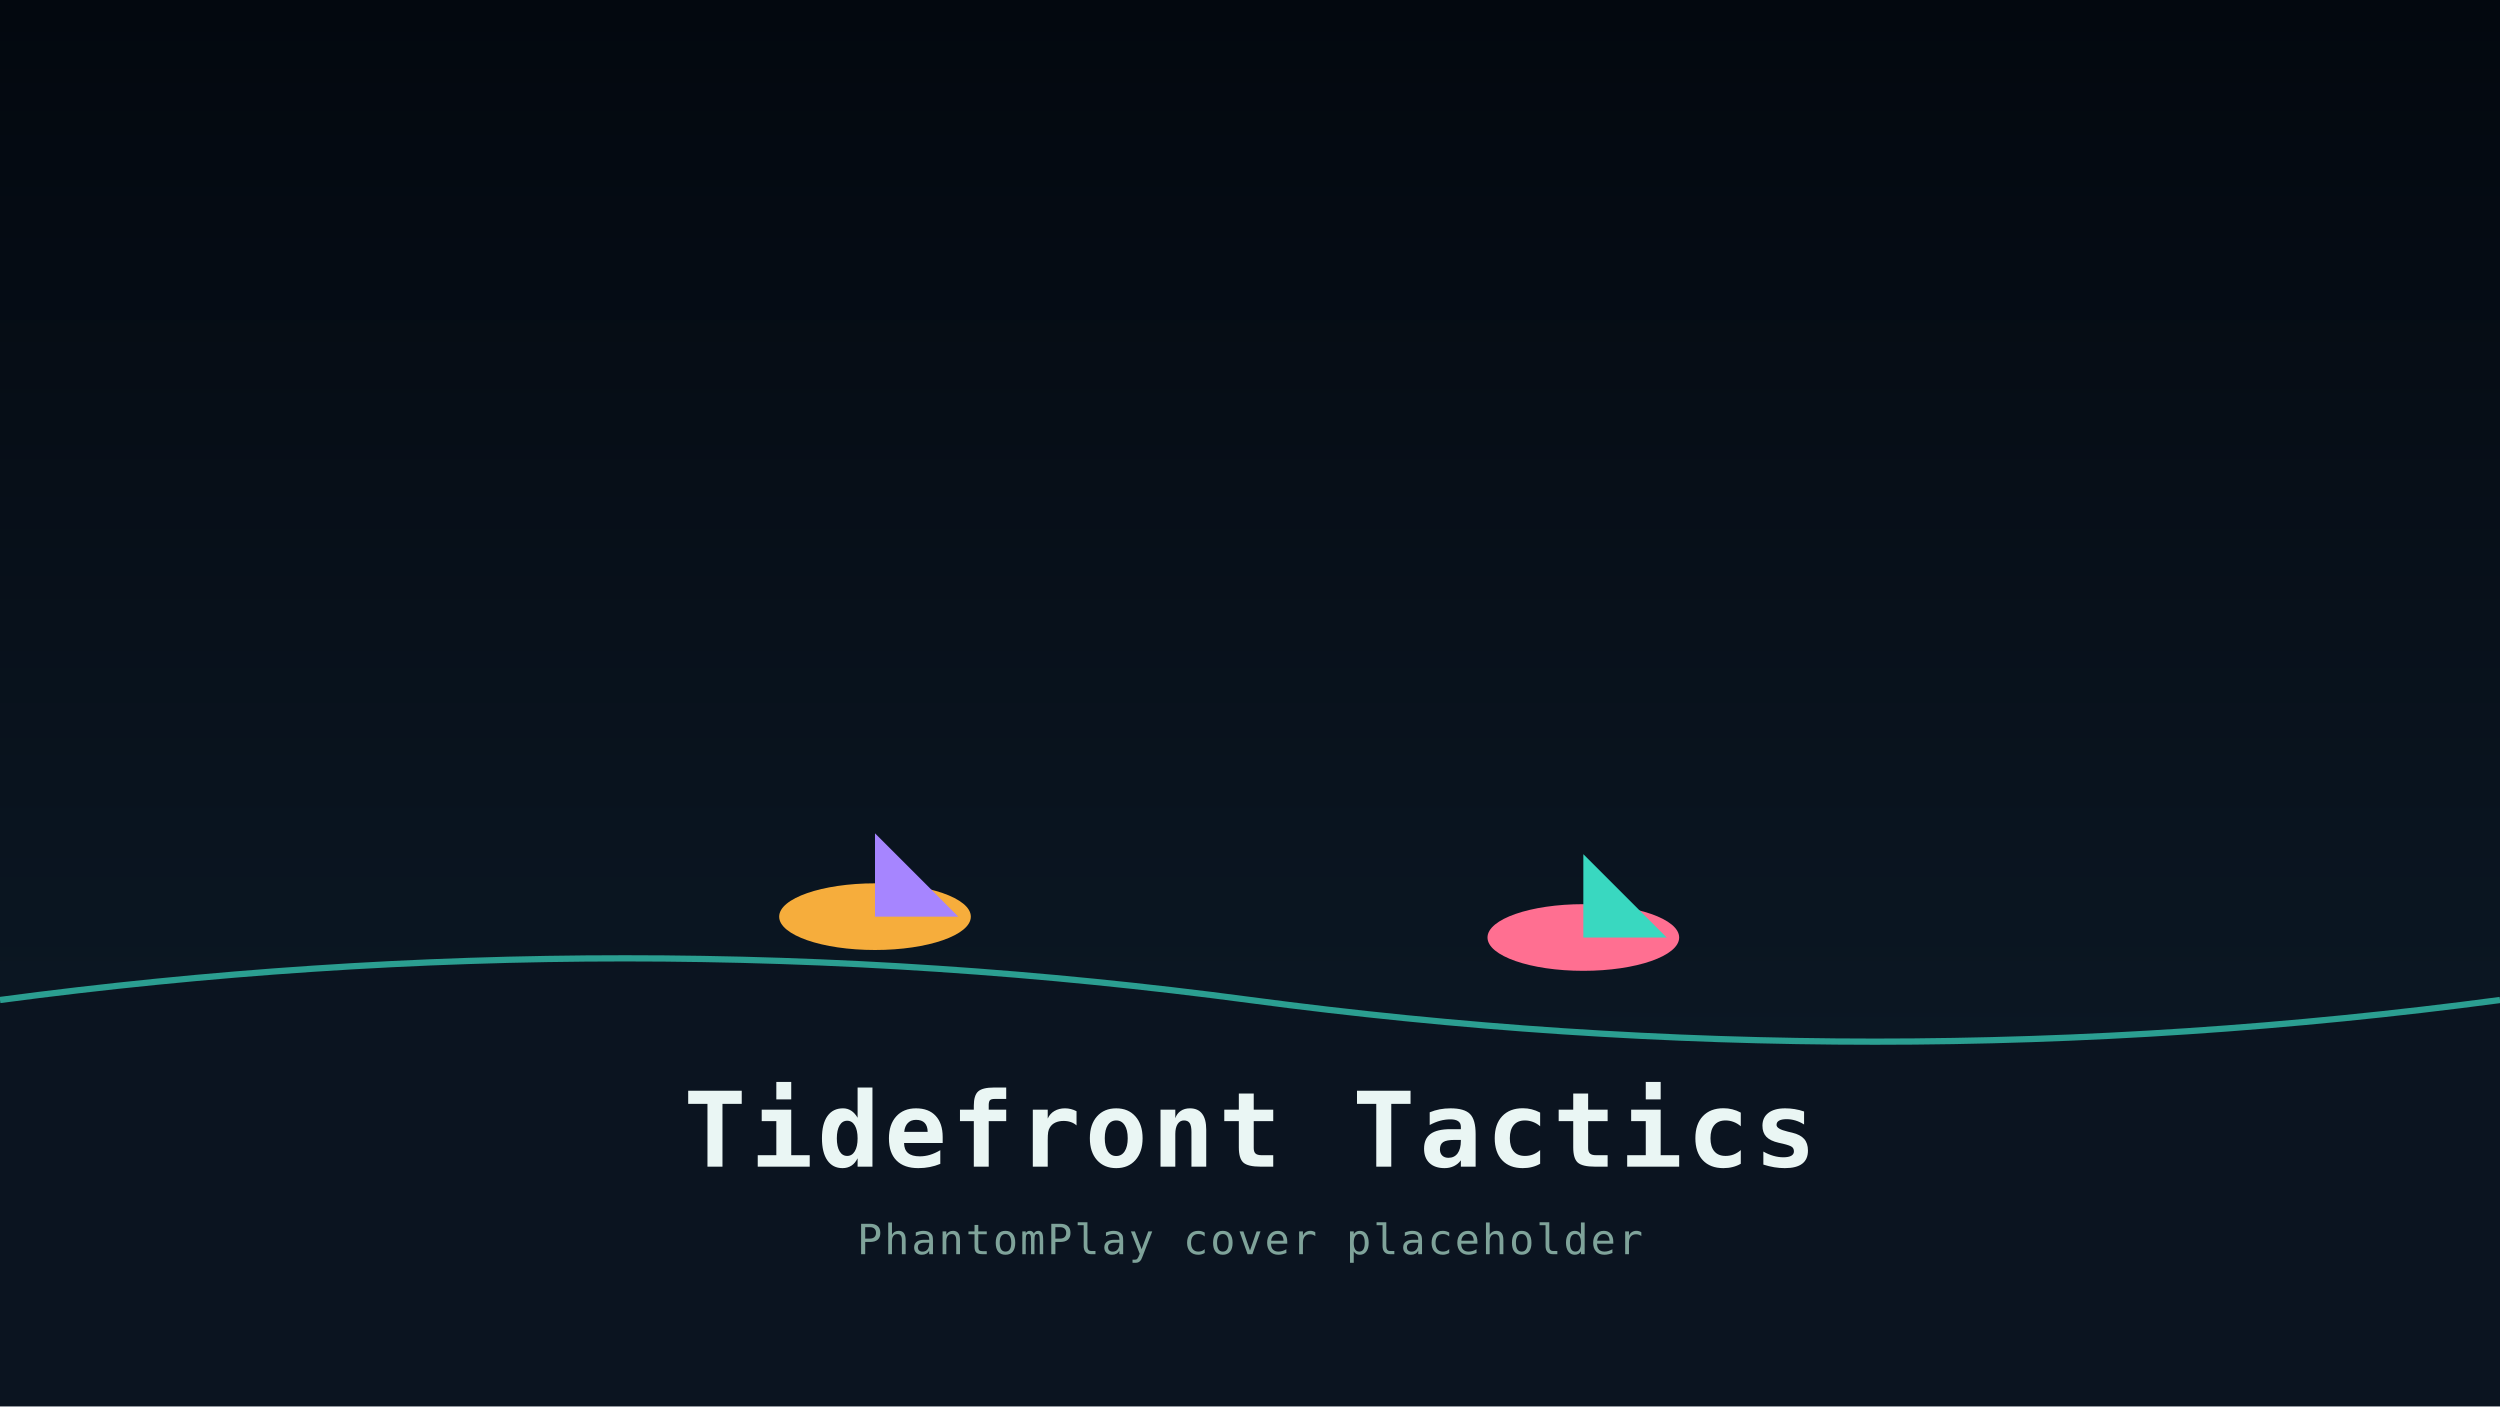
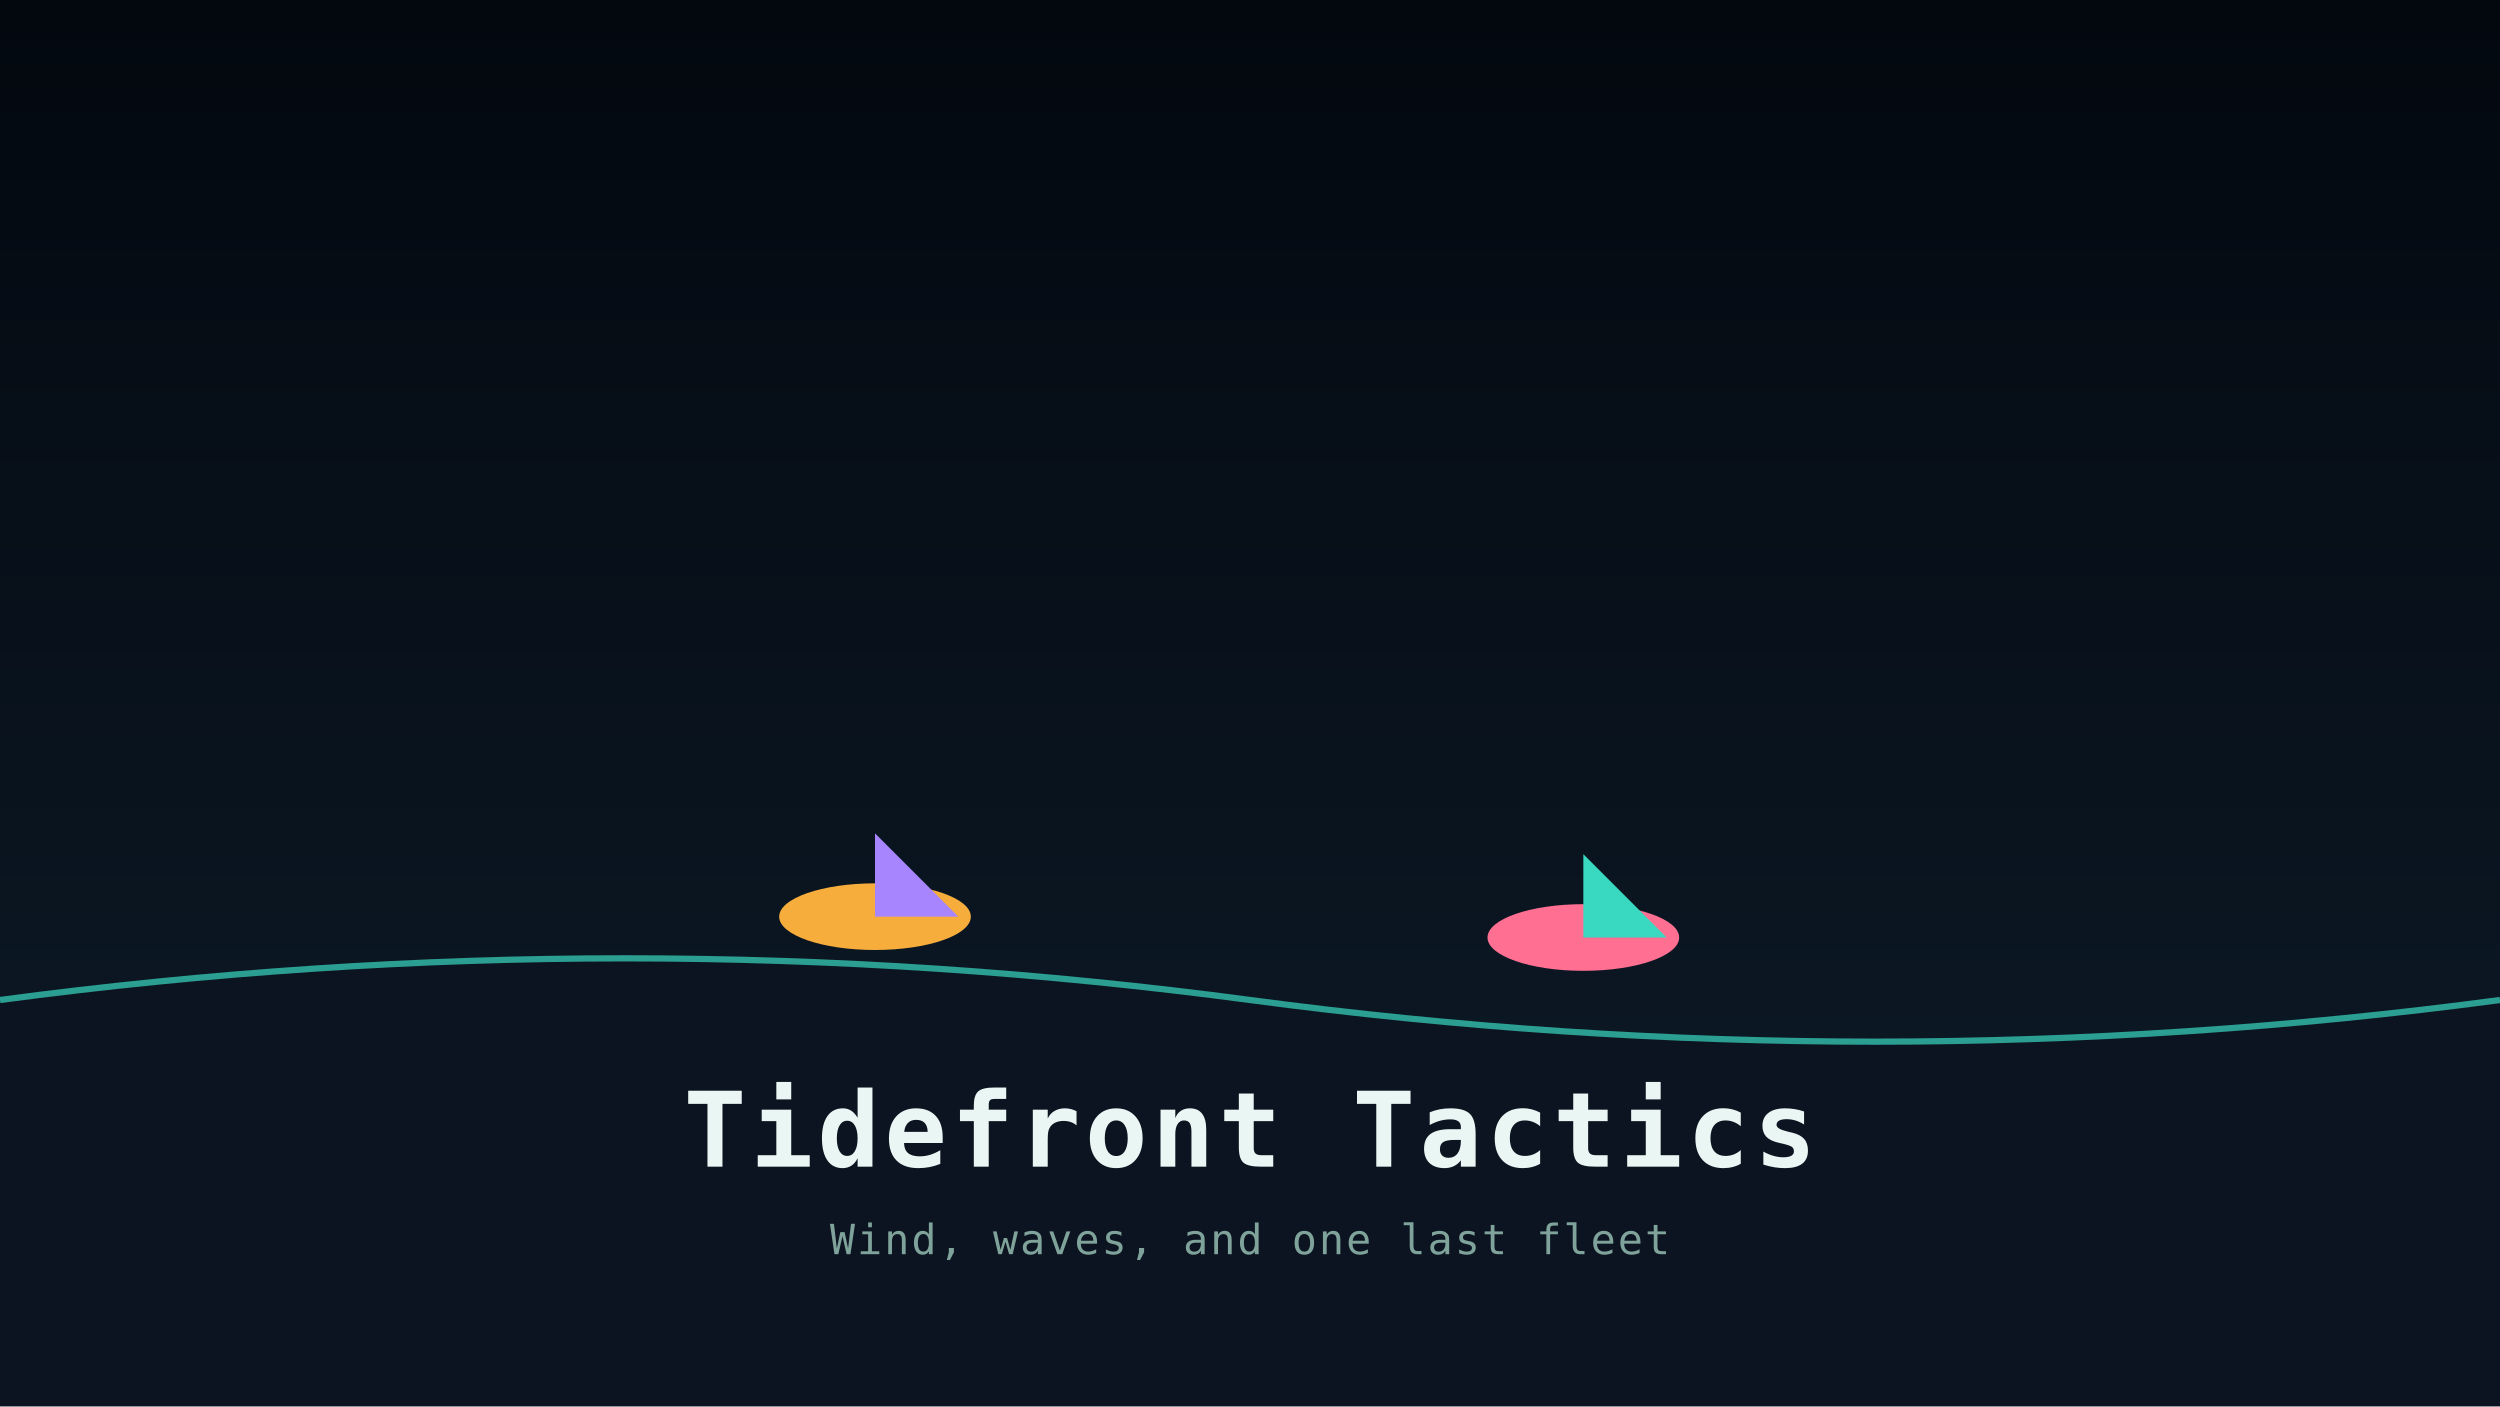
<svg xmlns="http://www.w3.org/2000/svg" width="1200" height="675" viewBox="0 0 1200 675">
  <defs>
    <linearGradient id="bg" x1="0" y1="0" x2="0" y2="1">
      <stop offset="0%" stop-color="#03080f" />
      <stop offset="100%" stop-color="#0e1c2a" />
    </linearGradient>
  </defs>
  <rect width="1200" height="675" fill="url(#bg)" />
  <path d="M0 480 Q 300 440 600 480 T 1200 480 V 675 H 0 Z" fill="#0b1420" />
  <path d="M0 480 Q 300 440 600 480 T 1200 480" stroke="#39d8c0" stroke-width="3" fill="none" opacity="0.7" />
  <g>
    <ellipse cx="420" cy="440" rx="46" ry="16" fill="#f6ad3c" />
    <polygon points="420,400 420,440 460,440" fill="#a685ff" />
    <ellipse cx="760" cy="450" rx="46" ry="16" fill="#ff6f91" />
    <polygon points="760,410 760,450 800,450" fill="#39d8c0" />
  </g>
  <text x="600" y="560" text-anchor="middle" font-family="ui-monospace,Menlo,Consolas,monospace" font-size="50" font-weight="700" fill="#eaf6f4" letter-spacing="2">Tidefront Tactics</text>
-   <text x="600" y="602" text-anchor="middle" font-family="ui-monospace,Menlo,Consolas,monospace" font-size="20" fill="#7fa39a" letter-spacing="1">PhantomPlay cover placeholder</text>
+   <text x="600" y="602" text-anchor="middle" font-family="ui-monospace,Menlo,Consolas,monospace" font-size="20" fill="#7fa39a" letter-spacing="1">Wind, waves, and one last fleet</text>
</svg>
